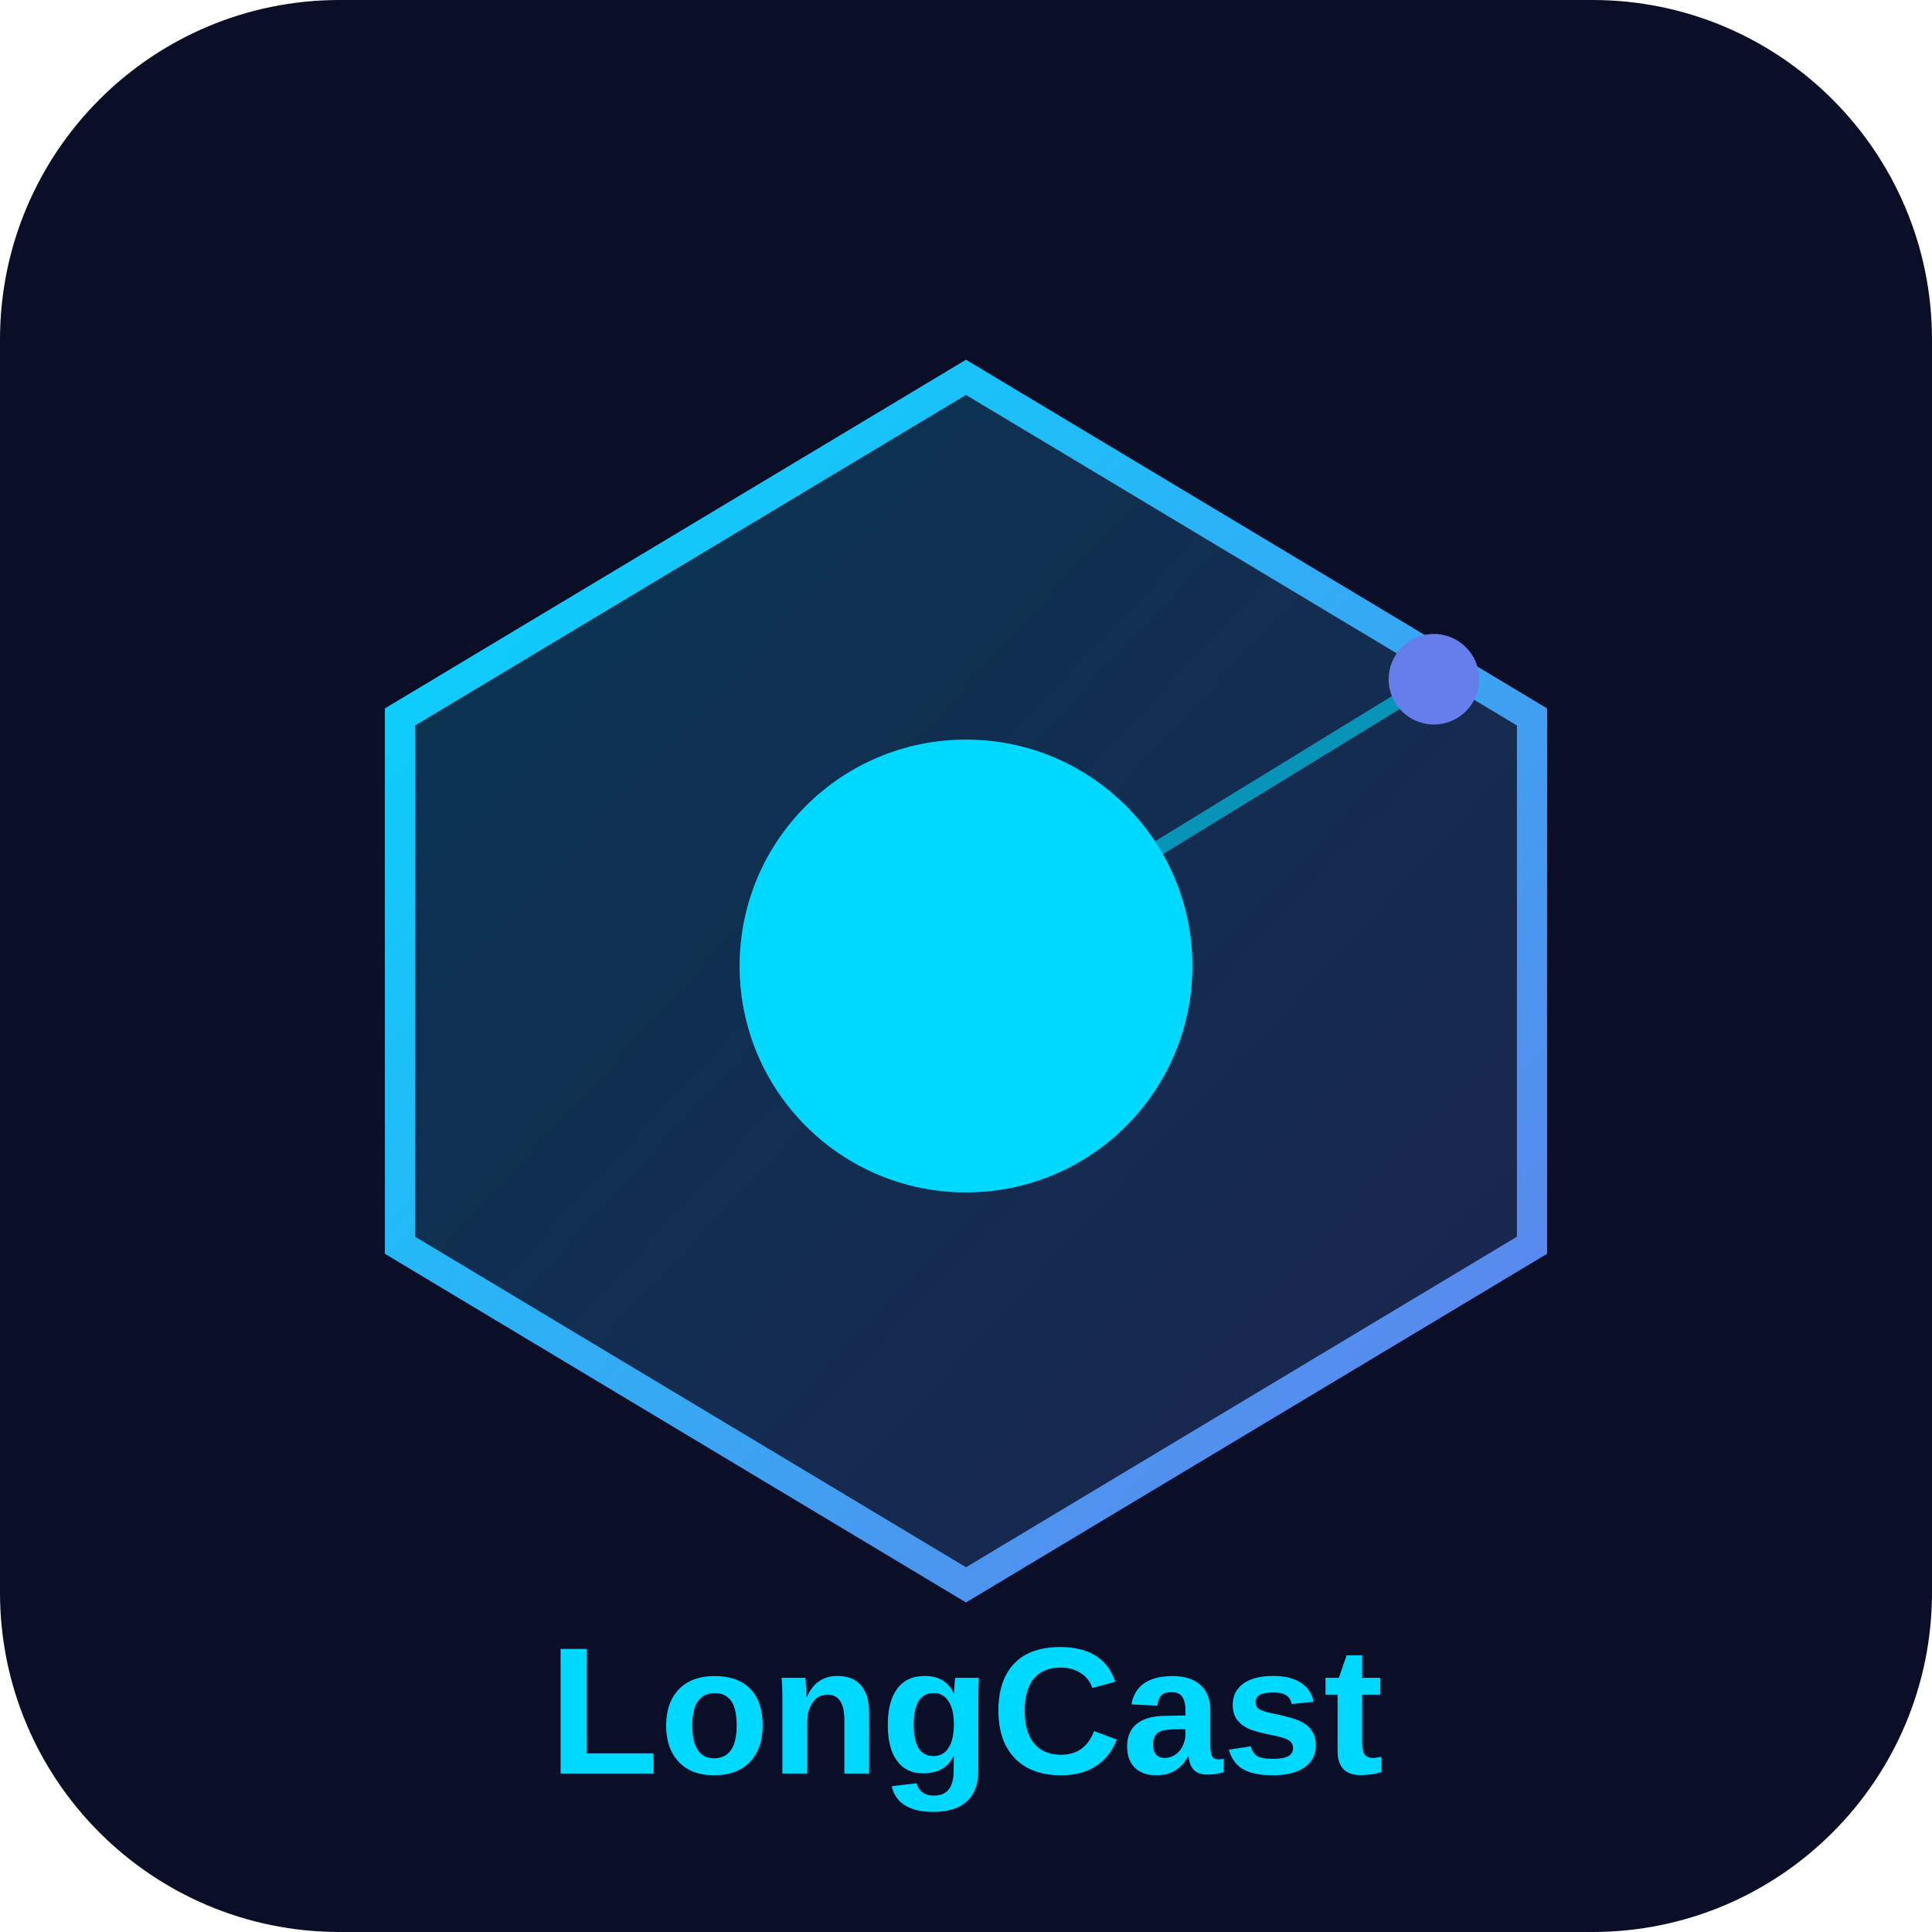
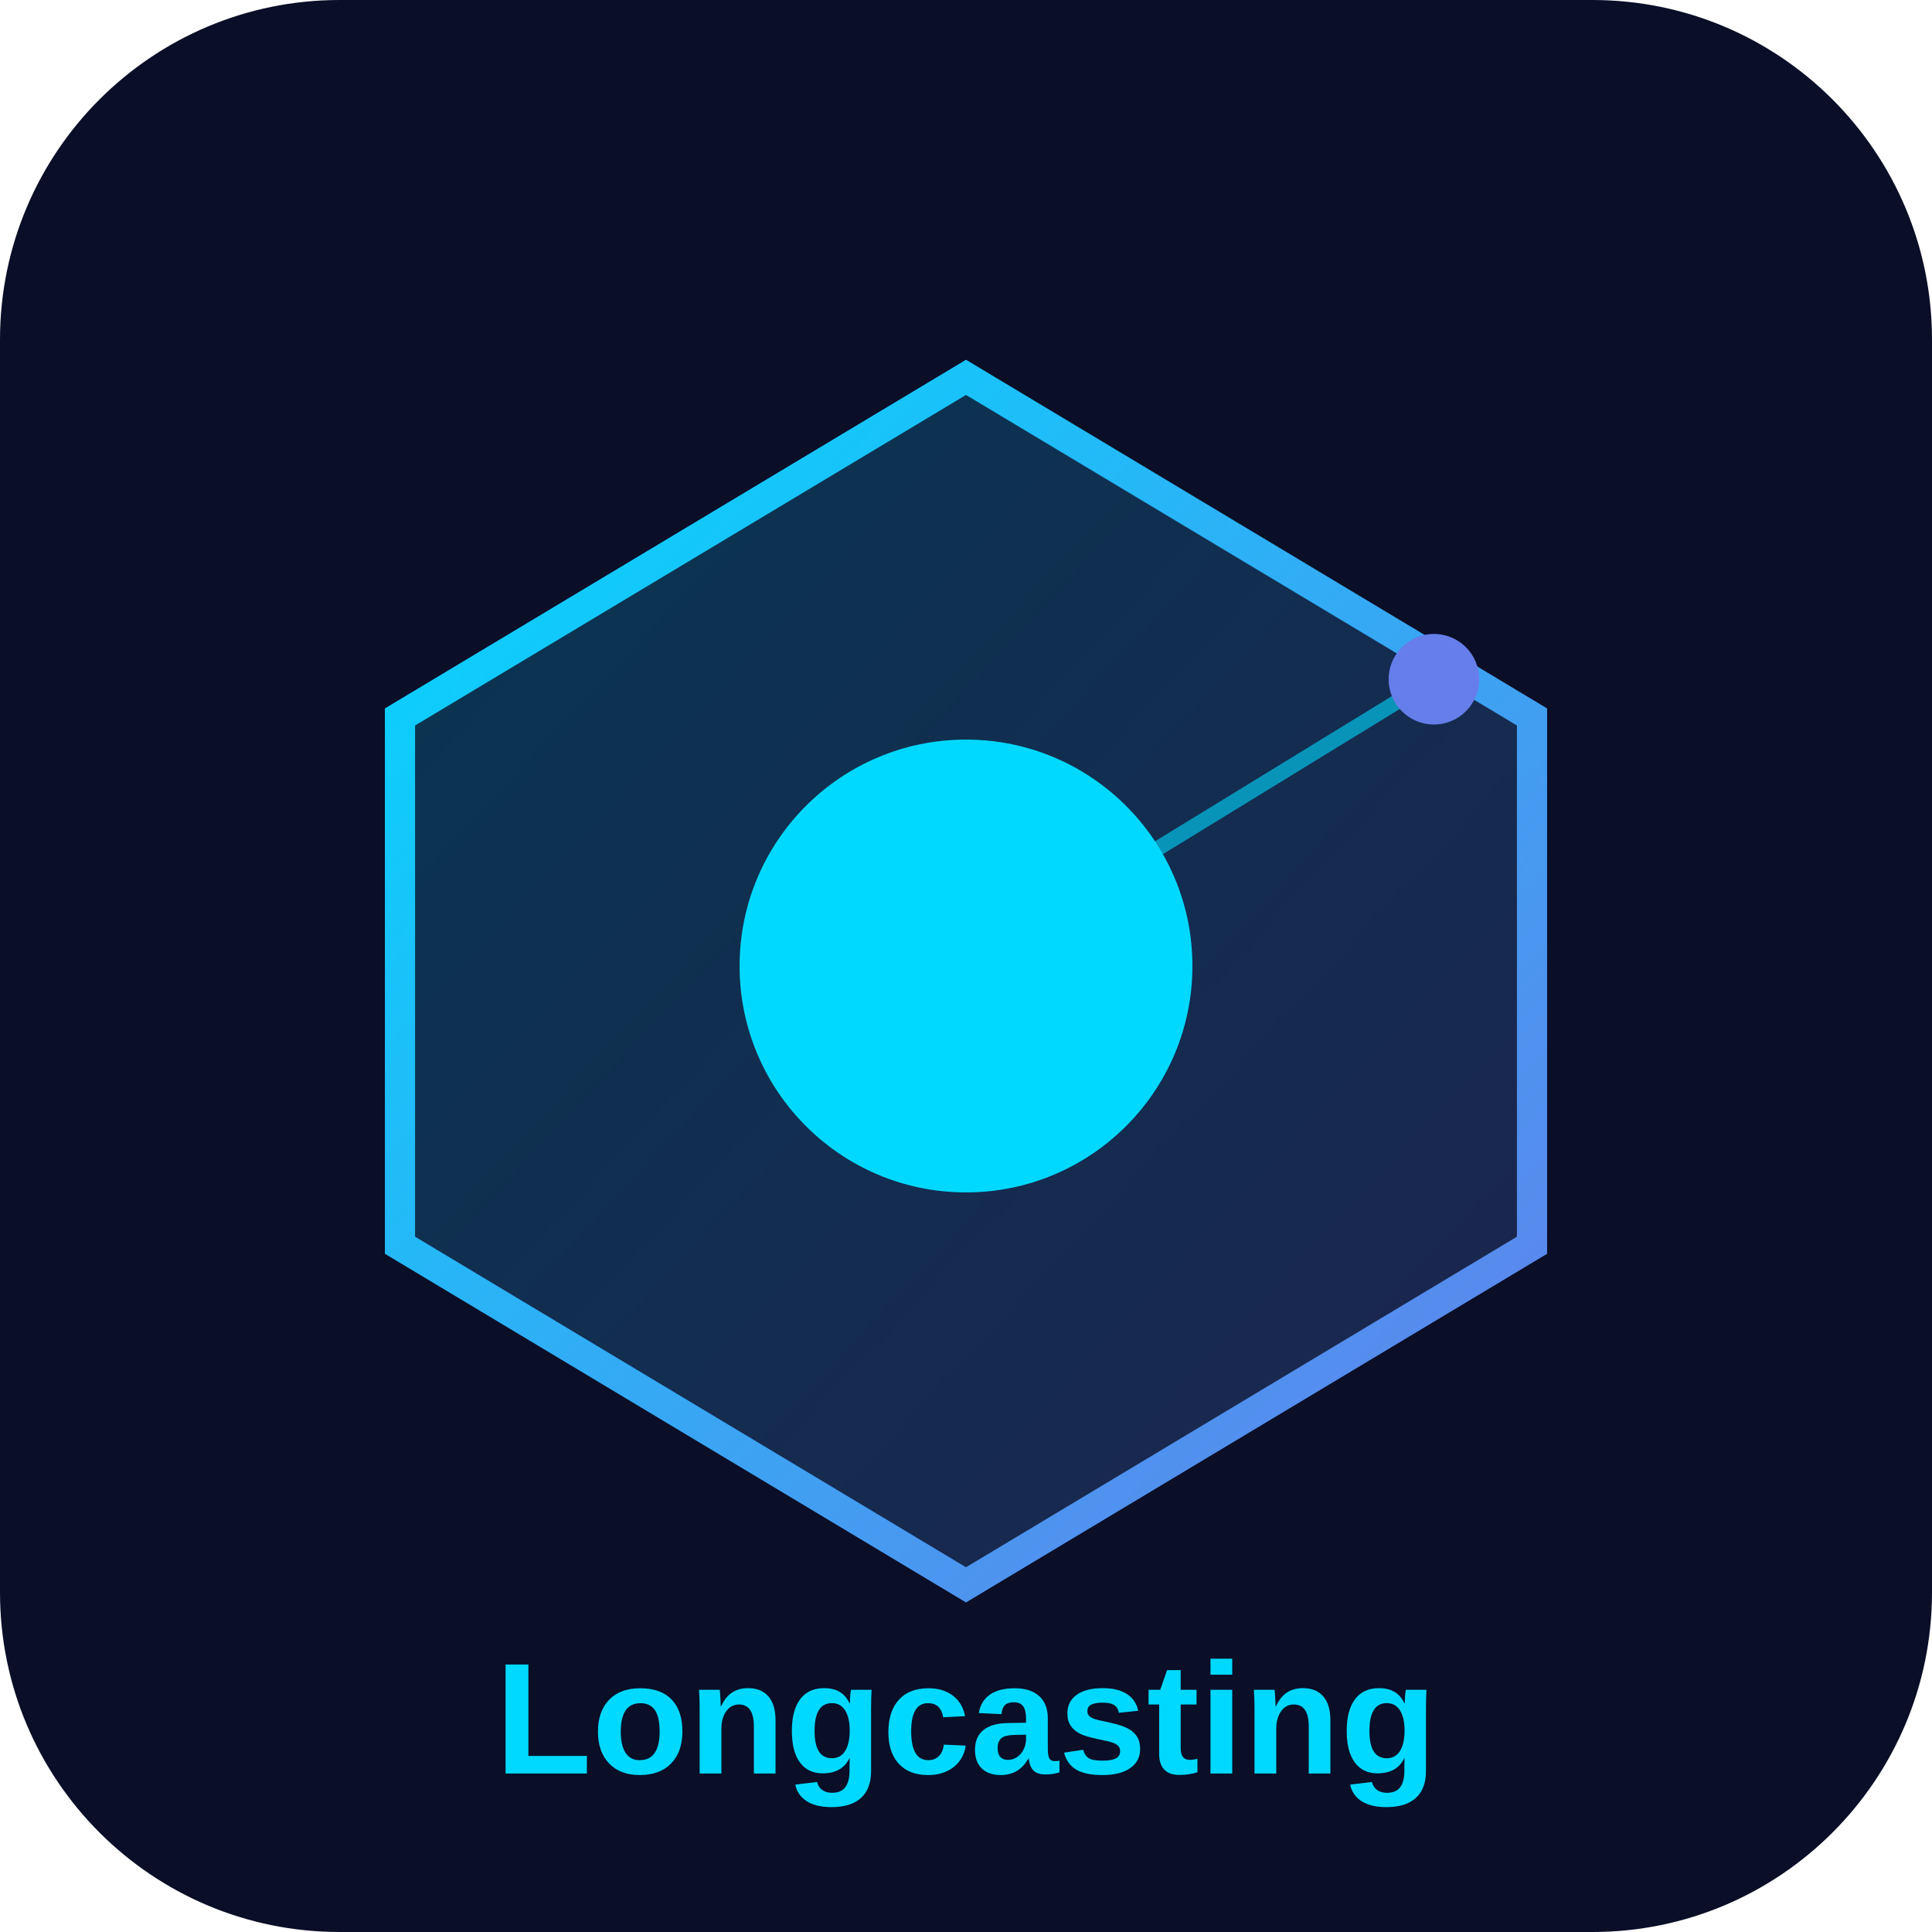
<svg xmlns="http://www.w3.org/2000/svg" width="512" height="512" viewBox="0 0 512 512" fill="none">
  <rect width="512" height="512" fill="#0a0e27" rx="90" />
  <defs>
    <linearGradient id="grad1" x1="0%" y1="0%" x2="100%" y2="100%">
      <stop offset="0%" style="stop-color:#00D9FF;stop-opacity:1" />
      <stop offset="100%" style="stop-color:#667EEA;stop-opacity:1" />
    </linearGradient>
  </defs>
  <path d="M256 100L406 190V330L256 420L106 330V190L256 100Z" fill="url(#grad1)" opacity="0.2" />
  <path d="M256 100L406 190V330L256 420L106 330V190L256 100Z" stroke="url(#grad1)" stroke-width="8" />
  <circle cx="256" cy="256" r="60" fill="#00D9FF" />
  <path d="M256 256 L380 180" stroke="#00D9FF" stroke-width="4" opacity="0.6" />
  <circle cx="380" cy="180" r="12" fill="#667EEA" />
-   <text x="256" y="470" font-family="Arial, sans-serif" font-size="48" font-weight="bold" fill="#00D9FF" text-anchor="middle">LongCast</text>
+   <text x="256" y="470" font-family="Arial, sans-serif" font-size="42" font-weight="bold" fill="#00D9FF" text-anchor="middle">Longcasting</text>
</svg>
